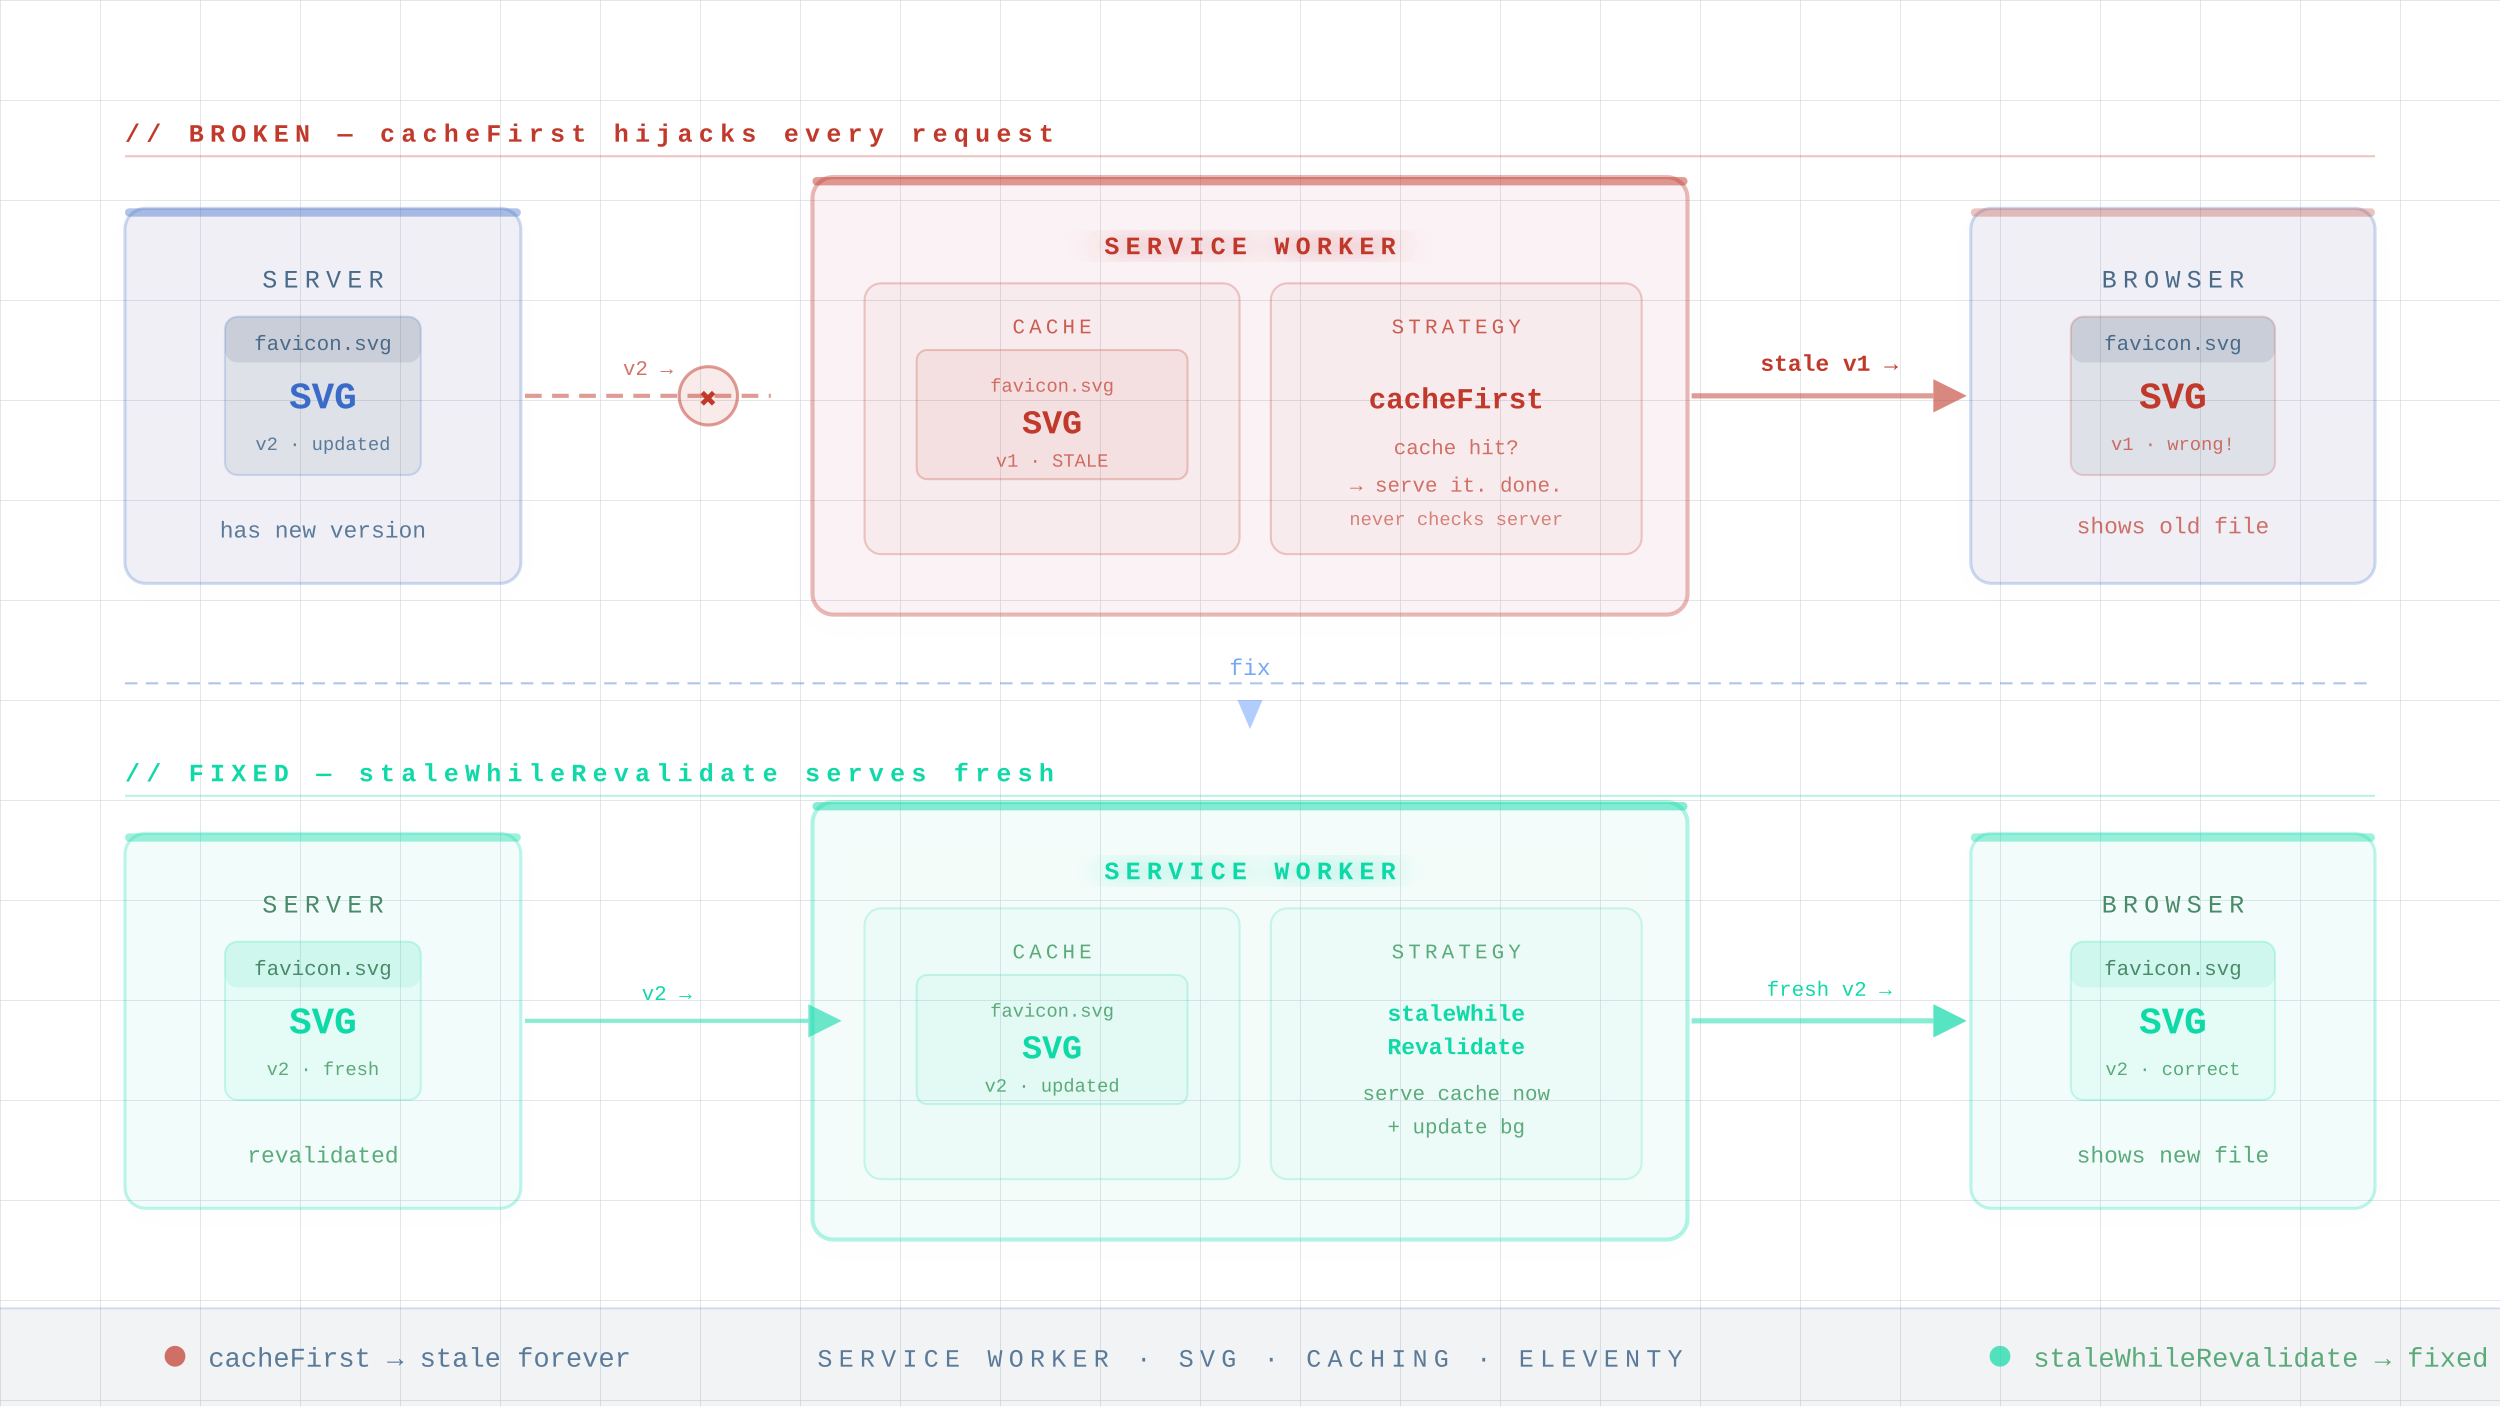
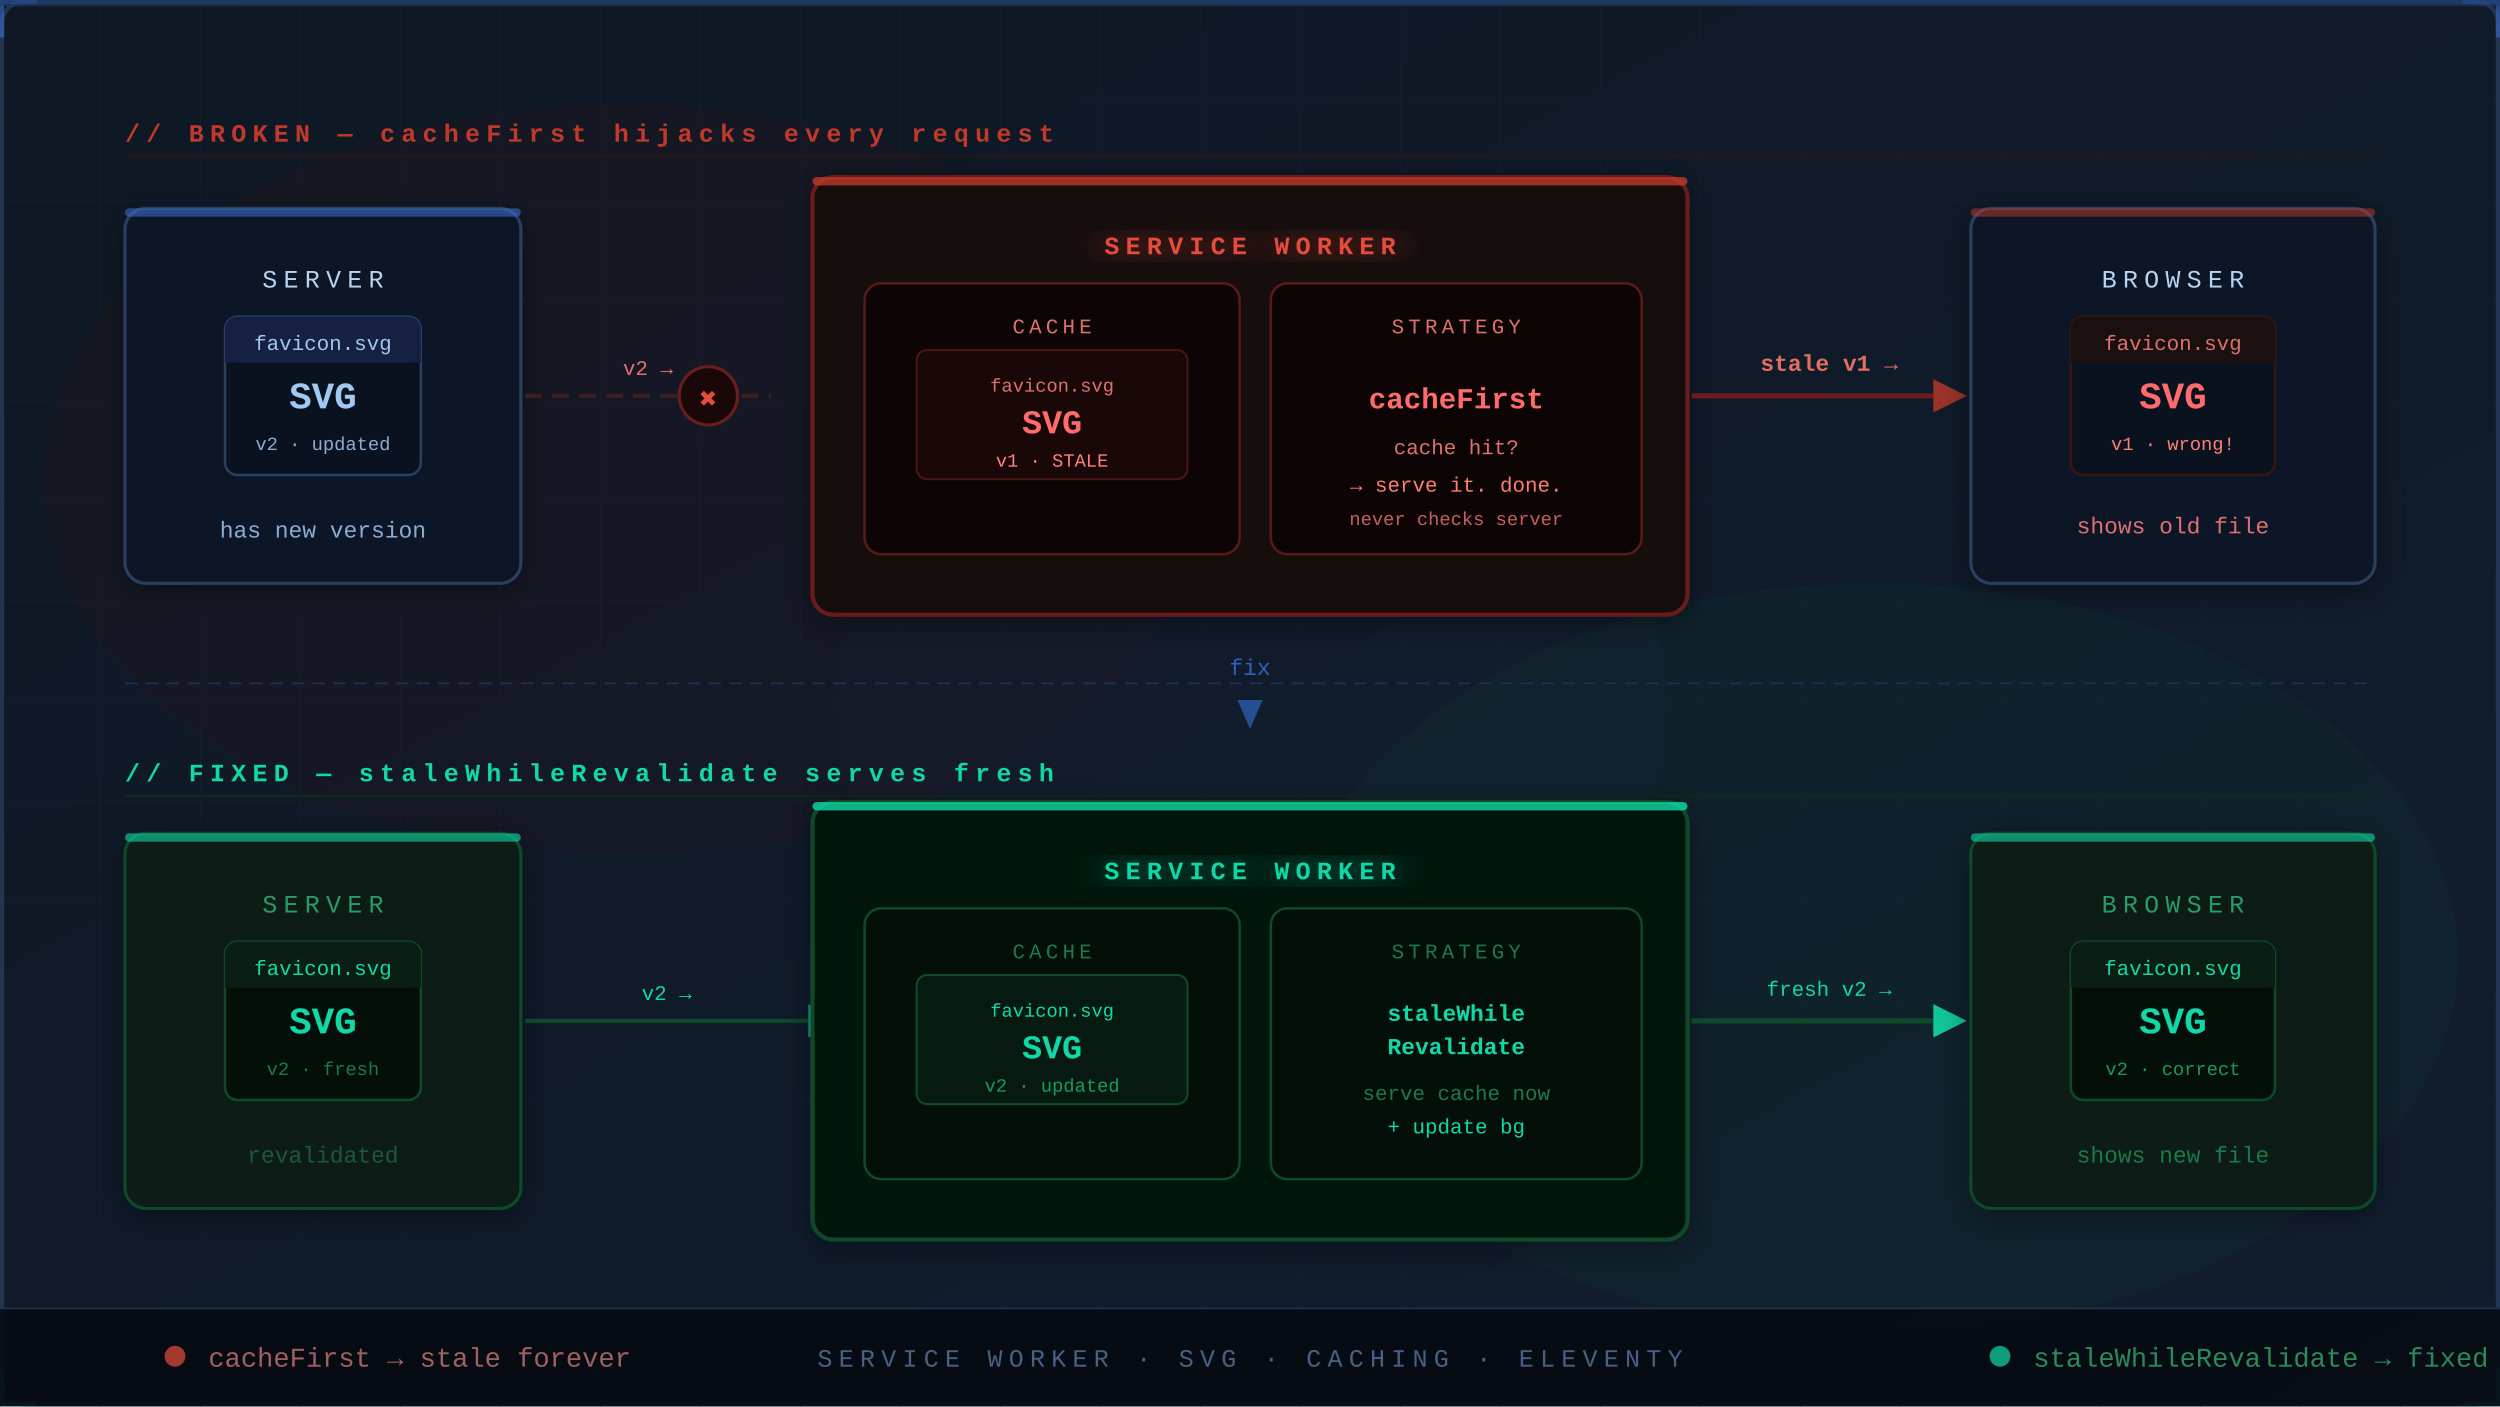
<svg xmlns="http://www.w3.org/2000/svg" width="1200" height="675" viewBox="0 0 1200 675">
  <defs>
+     <linearGradient id="bg" x1="0%" y1="0%" x2="100%" y2="100%">
+       <stop offset="0%" stop-color="#0F1824" />
+       <stop offset="100%" stop-color="#111D2E" />
+     </linearGradient>
    <pattern id="grid" width="48" height="48" patternUnits="userSpaceOnUse">
-       <path d="M 48 0 L 0 0 0 48" fill="none" stroke="#2A4060" stroke-width="0.5" opacity="0.25" />
+       <path d="M 48 0 L 0 0 0 48" fill="none" stroke="#131F35" stroke-width="0.6" />
    </pattern>
    <filter id="redGlow" x="-40%" y="-40%" width="180%" height="180%">
      <feGaussianBlur stdDeviation="8" result="blur" />
      <feMerge>
        <feMergeNode in="blur" />
        <feMergeNode in="SourceGraphic" />
      </feMerge>
    </filter>
    <filter id="mintGlow" x="-40%" y="-40%" width="180%" height="180%">
      <feGaussianBlur stdDeviation="8" result="blur" />
      <feMerge>
        <feMergeNode in="blur" />
        <feMergeNode in="SourceGraphic" />
      </feMerge>
    </filter>
    <filter id="softShadow">
-       <feDropShadow dx="0" dy="4" stdDeviation="14" flood-color="#3B6BC8" flood-opacity="0.12" />
+       <feDropShadow dx="0" dy="4" stdDeviation="14" flood-color="#000" flood-opacity="0.55" />
    </filter>
    <filter id="nodeShadow">
-       <feDropShadow dx="0" dy="3" stdDeviation="8" flood-color="#3B6BC8" flood-opacity="0.08" />
+       <feDropShadow dx="0" dy="3" stdDeviation="8" flood-color="#000" flood-opacity="0.4" />
    </filter>
+     <filter id="outerLift" x="-2%" y="-2%" width="104%" height="104%">
+       <feDropShadow dx="0" dy="4" stdDeviation="12" flood-color="#000" flood-opacity="0.18" />
+     </filter>
+     <pattern id="dashRed" patternUnits="userSpaceOnUse" width="16" height="1">
+       <line x1="0" y1="0" x2="10" y2="0" stroke="#C0392B" stroke-width="2" opacity="0.7" />
+     </pattern>
  </defs>
+   <rect width="1200" height="675" fill="url(#bg)" />
  <rect width="1200" height="675" fill="url(#grid)" />
+   <ellipse cx="300" cy="230" rx="280" ry="180" fill="#4A0A0A" opacity="0.10" />
+   <ellipse cx="900" cy="460" rx="280" ry="180" fill="#0A4A30" opacity="0.12" />
+   <ellipse cx="600" cy="338" rx="200" ry="160" fill="#1A2A4A" opacity="0.10" />
+   <rect x="1" y="1" width="1198" height="673" rx="10" ry="10" fill="none" stroke="#2A3F62" stroke-width="2" opacity="0.7" filter="url(#outerLift)" />
+   <path d="M 1 18 L 1 1 L 18 1" fill="none" stroke="#3B6BC8" stroke-width="2" opacity="0.6" />
+   <path d="M 1182 1 L 1199 1 L 1199 18" fill="none" stroke="#3B6BC8" stroke-width="2" opacity="0.6" />
+   <path d="M 1 657 L 1 674 L 18 674" fill="none" stroke="#10D9A8" stroke-width="2" opacity="0.5" />
+   <path d="M 1182 674 L 1199 674 L 1199 657" fill="none" stroke="#10D9A8" stroke-width="2" opacity="0.5" />
+   <rect x="0" y="0" width="1200" height="3" fill="#1E3A6A" opacity="0.6" />
  <text x="60" y="68" font-family="Courier New, Courier, monospace" font-size="12" fill="#C0392B" letter-spacing="3" font-weight="bold">// BROKEN — cacheFirst hijacks every request</text>
-   <line x1="60" y1="75" x2="1140" y2="75" stroke="#C0392B" stroke-width="1" opacity="0.3" />
-   <rect x="60" y="100" width="190" height="180" rx="10" fill="#2A4060" fill-opacity="0.06" stroke="#3B6BC8" stroke-width="1.5" stroke-opacity="0.25" filter="url(#nodeShadow)" />
-   <rect x="60" y="100" width="190" height="4" rx="2" fill="#3B6BC8" opacity="0.4" />
-   <text x="155" y="138" font-family="Courier New, Courier, monospace" font-size="12" fill="#4A6A8A" text-anchor="middle" letter-spacing="3">SERVER</text>
-   <rect x="108" y="152" width="94" height="76" rx="6" fill="#2A4060" fill-opacity="0.08" stroke="#3B6BC8" stroke-width="1" stroke-opacity="0.2" />
-   <rect x="108" y="152" width="94" height="22" rx="6" fill="#2A4060" fill-opacity="0.12" />
-   <text x="155" y="168" font-family="Courier New, Courier, monospace" font-size="10" fill="#4A6A8A" text-anchor="middle">favicon.svg</text>
-   <text x="155" y="196" font-family="Courier New, Courier, monospace" font-size="18" fill="#3B6BC8" text-anchor="middle" font-weight="bold">SVG</text>
-   <text x="155" y="216" font-family="Courier New, Courier, monospace" font-size="9" fill="#5A7A9A" text-anchor="middle">v2 · updated</text>
-   <text x="155" y="258" font-family="Courier New, Courier, monospace" font-size="11" fill="#5A7A9A" text-anchor="middle">has new version</text>
-   <line x1="252" y1="190" x2="370" y2="190" stroke="#C0392B" stroke-width="2" stroke-dasharray="8,5" opacity="0.5" />
-   <text x="311" y="180" font-family="Courier New, Courier, monospace" font-size="10" fill="#C0392B" text-anchor="middle" opacity="0.7">v2 →</text>
-   <circle cx="340" cy="190" r="14" fill="#C0392B" fill-opacity="0.1" stroke="#C0392B" stroke-width="1.5" stroke-opacity="0.5" />
-   <text x="340" y="196" font-family="Courier New, Courier, monospace" font-size="14" fill="#C0392B" text-anchor="middle" font-weight="bold">✖</text>
-   <rect x="390" y="85" width="420" height="210" rx="10" fill="#C0392B" fill-opacity="0.05" stroke="#C0392B" stroke-width="2" stroke-opacity="0.35" filter="url(#nodeShadow)" />
-   <rect x="390" y="85" width="420" height="4" rx="2" fill="#C0392B" opacity="0.5" />
-   <text x="600" y="122" font-family="Courier New, Courier, monospace" font-size="12" fill="#C0392B" text-anchor="middle" letter-spacing="3" font-weight="bold" filter="url(#redGlow)">SERVICE WORKER</text>
-   <rect x="415" y="136" width="180" height="130" rx="8" fill="#C0392B" fill-opacity="0.04" stroke="#C0392B" stroke-width="1" stroke-opacity="0.25" />
-   <text x="505" y="160" font-family="Courier New, Courier, monospace" font-size="10" fill="#C0392B" text-anchor="middle" letter-spacing="2" opacity="0.8">CACHE</text>
-   <rect x="440" y="168" width="130" height="62" rx="5" fill="#C0392B" fill-opacity="0.06" stroke="#C0392B" stroke-width="1" stroke-opacity="0.25" />
-   <text x="505" y="188" font-family="Courier New, Courier, monospace" font-size="9" fill="#C0392B" text-anchor="middle" opacity="0.7">favicon.svg</text>
-   <text x="505" y="208" font-family="Courier New, Courier, monospace" font-size="16" fill="#C0392B" text-anchor="middle" font-weight="bold">SVG</text>
-   <text x="505" y="224" font-family="Courier New, Courier, monospace" font-size="9" fill="#C0392B" text-anchor="middle" opacity="0.7">v1 · STALE</text>
-   <rect x="610" y="136" width="178" height="130" rx="8" fill="#C0392B" fill-opacity="0.04" stroke="#C0392B" stroke-width="1" stroke-opacity="0.25" />
-   <text x="699" y="160" font-family="Courier New, Courier, monospace" font-size="10" fill="#C0392B" text-anchor="middle" letter-spacing="2" opacity="0.8">STRATEGY</text>
-   <text x="699" y="196" font-family="Courier New, Courier, monospace" font-size="14" fill="#C0392B" text-anchor="middle" font-weight="bold">cacheFirst</text>
-   <text x="699" y="218" font-family="Courier New, Courier, monospace" font-size="10" fill="#C0392B" text-anchor="middle" opacity="0.7">cache hit?</text>
-   <text x="699" y="236" font-family="Courier New, Courier, monospace" font-size="10" fill="#C0392B" text-anchor="middle" opacity="0.7">→ serve it. done.</text>
-   <text x="699" y="252" font-family="Courier New, Courier, monospace" font-size="9" fill="#C0392B" text-anchor="middle" opacity="0.6">never checks server</text>
-   <line x1="812" y1="190" x2="928" y2="190" stroke="#C0392B" stroke-width="2.5" opacity="0.5" />
-   <polygon points="928,182 944,190 928,198" fill="#C0392B" opacity="0.6" />
-   <text x="878" y="178" font-family="Courier New, Courier, monospace" font-size="11" fill="#C0392B" text-anchor="middle" font-weight="bold">stale v1 →</text>
-   <rect x="946" y="100" width="194" height="180" rx="10" fill="#2A4060" fill-opacity="0.06" stroke="#3B6BC8" stroke-width="1.5" stroke-opacity="0.25" filter="url(#nodeShadow)" />
-   <rect x="946" y="100" width="194" height="4" rx="2" fill="#C0392B" opacity="0.3" />
-   <text x="1043" y="138" font-family="Courier New, Courier, monospace" font-size="12" fill="#4A6A8A" text-anchor="middle" letter-spacing="3">BROWSER</text>
-   <rect x="994" y="152" width="98" height="76" rx="6" fill="#2A4060" fill-opacity="0.08" stroke="#C0392B" stroke-width="1" stroke-opacity="0.2" />
-   <rect x="994" y="152" width="98" height="22" rx="6" fill="#2A4060" fill-opacity="0.12" />
-   <text x="1043" y="168" font-family="Courier New, Courier, monospace" font-size="10" fill="#4A6A8A" text-anchor="middle">favicon.svg</text>
-   <text x="1043" y="196" font-family="Courier New, Courier, monospace" font-size="18" fill="#C0392B" text-anchor="middle" font-weight="bold">SVG</text>
-   <text x="1043" y="216" font-family="Courier New, Courier, monospace" font-size="9" fill="#C0392B" text-anchor="middle" opacity="0.7">v1 · wrong!</text>
-   <text x="1043" y="256" font-family="Courier New, Courier, monospace" font-size="11" fill="#C0392B" text-anchor="middle" opacity="0.7">shows old file</text>
-   <line x1="60" y1="328" x2="1140" y2="328" stroke="#3B6BC8" stroke-width="1" stroke-dasharray="6,4" opacity="0.4" />
-   <polygon points="594,336 600,350 606,336" fill="#3B82F6" opacity="0.4" />
+   <line x1="60" y1="75" x2="1140" y2="75" stroke="#2A1515" stroke-width="1" />
+   <rect x="60" y="100" width="190" height="180" rx="10" fill="#0E1525" stroke="#2A3F62" stroke-width="1.5" filter="url(#nodeShadow)" />
+   <rect x="60" y="100" width="190" height="4" rx="2" fill="#3B6BC8" opacity="0.6" />
+   <text x="155" y="138" font-family="Courier New, Courier, monospace" font-size="12" fill="#B8D4F0" text-anchor="middle" letter-spacing="3">SERVER</text>
+   <rect x="108" y="152" width="94" height="76" rx="6" fill="#0A1220" stroke="#2A3F62" stroke-width="1.2" />
+   <rect x="108" y="152" width="94" height="22" rx="6" fill="#162040" />
+   <rect x="108" y="166" width="94" height="8" fill="#162040" />
+   <text x="155" y="168" font-family="Courier New, Courier, monospace" font-size="10" fill="#A0C8F0" text-anchor="middle">favicon.svg</text>
+   <text x="155" y="196" font-family="Courier New, Courier, monospace" font-size="18" fill="#A0C8F0" text-anchor="middle" font-weight="bold">SVG</text>
+   <text x="155" y="216" font-family="Courier New, Courier, monospace" font-size="9" fill="#8AADD4" text-anchor="middle">v2 · updated</text>
+   <text x="155" y="258" font-family="Courier New, Courier, monospace" font-size="11" fill="#8AADD4" text-anchor="middle">has new version</text>
+   <line x1="252" y1="190" x2="370" y2="190" stroke="#3A2020" stroke-width="2" stroke-dasharray="8,5" />
+   <text x="311" y="180" font-family="Courier New, Courier, monospace" font-size="10" fill="#E07070" text-anchor="middle">v2 →</text>
+   <circle cx="340" cy="190" r="14" fill="#1A0808" stroke="#6B1C1C" stroke-width="1.5" />
+   <text x="340" y="196" font-family="Courier New, Courier, monospace" font-size="14" fill="#E74C3C" text-anchor="middle" font-weight="bold">✖</text>
+   <rect x="390" y="85" width="420" height="210" rx="10" fill="#140808" stroke="#6B1C1C" stroke-width="2" filter="url(#nodeShadow)" />
+   <rect x="390" y="85" width="420" height="4" rx="2" fill="#C0392B" opacity="0.8" />
+   <text x="600" y="122" font-family="Courier New, Courier, monospace" font-size="12" fill="#E74C3C" text-anchor="middle" letter-spacing="3" font-weight="bold" filter="url(#redGlow)">SERVICE WORKER</text>
+   <rect x="415" y="136" width="180" height="130" rx="8" fill="#0D0505" stroke="#5A1A1A" stroke-width="1.2" />
+   <text x="505" y="160" font-family="Courier New, Courier, monospace" font-size="10" fill="#E07070" text-anchor="middle" letter-spacing="2">CACHE</text>
+   <rect x="440" y="168" width="130" height="62" rx="5" fill="#1A0808" stroke="#4A1515" stroke-width="1" />
+   <text x="505" y="188" font-family="Courier New, Courier, monospace" font-size="9" fill="#E07070" text-anchor="middle">favicon.svg</text>
+   <text x="505" y="208" font-family="Courier New, Courier, monospace" font-size="16" fill="#FF6B6B" text-anchor="middle" font-weight="bold">SVG</text>
+   <text x="505" y="224" font-family="Courier New, Courier, monospace" font-size="9" fill="#FF8080" text-anchor="middle">v1 · STALE</text>
+   <rect x="610" y="136" width="178" height="130" rx="8" fill="#0D0505" stroke="#5A1A1A" stroke-width="1.2" />
+   <text x="699" y="160" font-family="Courier New, Courier, monospace" font-size="10" fill="#E07070" text-anchor="middle" letter-spacing="2">STRATEGY</text>
+   <text x="699" y="196" font-family="Courier New, Courier, monospace" font-size="14" fill="#FF6B6B" text-anchor="middle" font-weight="bold">cacheFirst</text>
+   <text x="699" y="218" font-family="Courier New, Courier, monospace" font-size="10" fill="#E07070" text-anchor="middle">cache hit?</text>
+   <text x="699" y="236" font-family="Courier New, Courier, monospace" font-size="10" fill="#FF8070" text-anchor="middle">→ serve it. done.</text>
+   <text x="699" y="252" font-family="Courier New, Courier, monospace" font-size="9" fill="#C86060" text-anchor="middle">never checks server</text>
+   <line x1="812" y1="190" x2="928" y2="190" stroke="#6B1C1C" stroke-width="2.5" />
+   <polygon points="928,182 944,190 928,198" fill="#C0392B" opacity="0.8" />
+   <text x="878" y="178" font-family="Courier New, Courier, monospace" font-size="11" fill="#E07060" text-anchor="middle" font-weight="bold">stale v1 →</text>
+   <rect x="946" y="100" width="194" height="180" rx="10" fill="#0E1525" stroke="#2A3F62" stroke-width="1.5" filter="url(#nodeShadow)" />
+   <rect x="946" y="100" width="194" height="4" rx="2" fill="#C0392B" opacity="0.5" />
+   <text x="1043" y="138" font-family="Courier New, Courier, monospace" font-size="12" fill="#B8D4F0" text-anchor="middle" letter-spacing="3">BROWSER</text>
+   <rect x="994" y="152" width="98" height="76" rx="6" fill="#0A1220" stroke="#3A1515" stroke-width="1.2" />
+   <rect x="994" y="152" width="98" height="22" rx="6" fill="#1A1010" />
+   <rect x="994" y="166" width="98" height="8" fill="#1A1010" />
+   <text x="1043" y="168" font-family="Courier New, Courier, monospace" font-size="10" fill="#E07070" text-anchor="middle">favicon.svg</text>
+   <text x="1043" y="196" font-family="Courier New, Courier, monospace" font-size="18" fill="#FF6B6B" text-anchor="middle" font-weight="bold">SVG</text>
+   <text x="1043" y="216" font-family="Courier New, Courier, monospace" font-size="9" fill="#FF8070" text-anchor="middle">v1 · wrong!</text>
+   <text x="1043" y="256" font-family="Courier New, Courier, monospace" font-size="11" fill="#E07070" text-anchor="middle">shows old file</text>
+   <line x1="60" y1="328" x2="1140" y2="328" stroke="#1A2E50" stroke-width="1" stroke-dasharray="6,4" />
+   <polygon points="594,336 600,350 606,336" fill="#3B82F6" opacity="0.5" />
  <text x="600" y="324" font-family="Courier New, Courier, monospace" font-size="11" fill="#3B82F6" text-anchor="middle" opacity="0.7">fix</text>
  <text x="60" y="375" font-family="Courier New, Courier, monospace" font-size="12" fill="#10D9A8" letter-spacing="3" font-weight="bold">// FIXED — staleWhileRevalidate serves fresh</text>
-   <line x1="60" y1="382" x2="1140" y2="382" stroke="#10D9A8" stroke-width="1" opacity="0.3" />
-   <rect x="60" y="400" width="190" height="180" rx="10" fill="#10D9A8" fill-opacity="0.05" stroke="#10D9A8" stroke-width="1.5" stroke-opacity="0.25" filter="url(#nodeShadow)" />
-   <rect x="60" y="400" width="190" height="4" rx="2" fill="#10D9A8" opacity="0.4" />
-   <text x="155" y="438" font-family="Courier New, Courier, monospace" font-size="12" fill="#4A8A6A" text-anchor="middle" letter-spacing="3">SERVER</text>
-   <rect x="108" y="452" width="94" height="76" rx="6" fill="#10D9A8" fill-opacity="0.06" stroke="#10D9A8" stroke-width="1" stroke-opacity="0.2" />
-   <rect x="108" y="452" width="94" height="22" rx="6" fill="#10D9A8" fill-opacity="0.1" />
-   <text x="155" y="468" font-family="Courier New, Courier, monospace" font-size="10" fill="#4A8A6A" text-anchor="middle">favicon.svg</text>
+   <line x1="60" y1="382" x2="1140" y2="382" stroke="#0D2A1A" stroke-width="1" />
+   <rect x="60" y="400" width="190" height="180" rx="10" fill="#071A12" stroke="#0D4A2A" stroke-width="1.5" filter="url(#nodeShadow)" />
+   <rect x="60" y="400" width="190" height="4" rx="2" fill="#10D9A8" opacity="0.6" />
+   <text x="155" y="438" font-family="Courier New, Courier, monospace" font-size="12" fill="#2A9A6A" text-anchor="middle" letter-spacing="3">SERVER</text>
+   <rect x="108" y="452" width="94" height="76" rx="6" fill="#050F0A" stroke="#0D4A2A" stroke-width="1.2" />
+   <rect x="108" y="452" width="94" height="22" rx="6" fill="#0A1E14" />
+   <rect x="108" y="466" width="94" height="8" fill="#0A1E14" />
+   <text x="155" y="468" font-family="Courier New, Courier, monospace" font-size="10" fill="#10D9A8" text-anchor="middle">favicon.svg</text>
  <text x="155" y="496" font-family="Courier New, Courier, monospace" font-size="18" fill="#10D9A8" text-anchor="middle" font-weight="bold">SVG</text>
-   <text x="155" y="516" font-family="Courier New, Courier, monospace" font-size="9" fill="#5AAA7A" text-anchor="middle">v2 · fresh</text>
-   <text x="155" y="558" font-family="Courier New, Courier, monospace" font-size="11" fill="#5AAA7A" text-anchor="middle">revalidated</text>
-   <line x1="252" y1="490" x2="388" y2="490" stroke="#10D9A8" stroke-width="2" opacity="0.5" />
-   <polygon points="388,482 404,490 388,498" fill="#10D9A8" opacity="0.6" />
+   <text x="155" y="516" font-family="Courier New, Courier, monospace" font-size="9" fill="#1A7A4A" text-anchor="middle">v2 · fresh</text>
+   <text x="155" y="558" font-family="Courier New, Courier, monospace" font-size="11" fill="#1A5A3A" text-anchor="middle">revalidated</text>
+   <line x1="252" y1="490" x2="388" y2="490" stroke="#0D4A2A" stroke-width="2" />
+   <polygon points="388,482 404,490 388,498" fill="#10D9A8" opacity="0.7" />
  <text x="320" y="480" font-family="Courier New, Courier, monospace" font-size="10" fill="#10D9A8" text-anchor="middle">v2 →</text>
-   <rect x="390" y="385" width="420" height="210" rx="10" fill="#10D9A8" fill-opacity="0.04" stroke="#10D9A8" stroke-width="2" stroke-opacity="0.3" filter="url(#nodeShadow)" />
-   <rect x="390" y="385" width="420" height="4" rx="2" fill="#10D9A8" opacity="0.5" />
+   <rect x="390" y="385" width="420" height="210" rx="10" fill="#061410" stroke="#0D4A2A" stroke-width="2" filter="url(#nodeShadow)" />
+   <rect x="390" y="385" width="420" height="4" rx="2" fill="#10D9A8" opacity="0.8" />
  <text x="600" y="422" font-family="Courier New, Courier, monospace" font-size="12" fill="#10D9A8" text-anchor="middle" letter-spacing="3" font-weight="bold" filter="url(#mintGlow)">SERVICE WORKER</text>
-   <rect x="415" y="436" width="180" height="130" rx="8" fill="#10D9A8" fill-opacity="0.03" stroke="#10D9A8" stroke-width="1" stroke-opacity="0.2" />
-   <text x="505" y="460" font-family="Courier New, Courier, monospace" font-size="10" fill="#5AAA7A" text-anchor="middle" letter-spacing="2">CACHE</text>
-   <rect x="440" y="468" width="130" height="62" rx="5" fill="#10D9A8" fill-opacity="0.05" stroke="#10D9A8" stroke-width="1" stroke-opacity="0.2" />
-   <text x="505" y="488" font-family="Courier New, Courier, monospace" font-size="9" fill="#5AAA7A" text-anchor="middle">favicon.svg</text>
+   <rect x="415" y="436" width="180" height="130" rx="8" fill="#050F0A" stroke="#0D4A2A" stroke-width="1.2" />
+   <text x="505" y="460" font-family="Courier New, Courier, monospace" font-size="10" fill="#1A7A4A" text-anchor="middle" letter-spacing="2">CACHE</text>
+   <rect x="440" y="468" width="130" height="62" rx="5" fill="#071A12" stroke="#0D4A2A" stroke-width="1" />
+   <text x="505" y="488" font-family="Courier New, Courier, monospace" font-size="9" fill="#10D9A8" text-anchor="middle">favicon.svg</text>
  <text x="505" y="508" font-family="Courier New, Courier, monospace" font-size="16" fill="#10D9A8" text-anchor="middle" font-weight="bold">SVG</text>
-   <text x="505" y="524" font-family="Courier New, Courier, monospace" font-size="9" fill="#5AAA7A" text-anchor="middle">v2 · updated</text>
-   <rect x="610" y="436" width="178" height="130" rx="8" fill="#10D9A8" fill-opacity="0.03" stroke="#10D9A8" stroke-width="1" stroke-opacity="0.2" />
-   <text x="699" y="460" font-family="Courier New, Courier, monospace" font-size="10" fill="#5AAA7A" text-anchor="middle" letter-spacing="2">STRATEGY</text>
+   <text x="505" y="524" font-family="Courier New, Courier, monospace" font-size="9" fill="#1A9A5A" text-anchor="middle">v2 · updated</text>
+   <rect x="610" y="436" width="178" height="130" rx="8" fill="#050F0A" stroke="#0D4A2A" stroke-width="1.2" />
+   <text x="699" y="460" font-family="Courier New, Courier, monospace" font-size="10" fill="#1A7A4A" text-anchor="middle" letter-spacing="2">STRATEGY</text>
  <text x="699" y="490" font-family="Courier New, Courier, monospace" font-size="11" fill="#10D9A8" text-anchor="middle" font-weight="bold">staleWhile</text>
  <text x="699" y="506" font-family="Courier New, Courier, monospace" font-size="11" fill="#10D9A8" text-anchor="middle" font-weight="bold">Revalidate</text>
-   <text x="699" y="528" font-family="Courier New, Courier, monospace" font-size="10" fill="#5AAA7A" text-anchor="middle">serve cache now</text>
-   <text x="699" y="544" font-family="Courier New, Courier, monospace" font-size="10" fill="#5AAA7A" text-anchor="middle">+ update bg</text>
-   <line x1="812" y1="490" x2="928" y2="490" stroke="#10D9A8" stroke-width="2.5" opacity="0.5" />
-   <polygon points="928,482 944,490 928,498" fill="#10D9A8" opacity="0.7" />
+   <text x="699" y="528" font-family="Courier New, Courier, monospace" font-size="10" fill="#1A7A4A" text-anchor="middle">serve cache now</text>
+   <text x="699" y="544" font-family="Courier New, Courier, monospace" font-size="10" fill="#10D9A8" text-anchor="middle">+ update bg</text>
+   <line x1="812" y1="490" x2="928" y2="490" stroke="#0D4A2A" stroke-width="2.5" />
+   <polygon points="928,482 944,490 928,498" fill="#10D9A8" opacity="0.9" />
  <text x="878" y="478" font-family="Courier New, Courier, monospace" font-size="10" fill="#10D9A8" text-anchor="middle">fresh v2 →</text>
-   <rect x="946" y="400" width="194" height="180" rx="10" fill="#10D9A8" fill-opacity="0.05" stroke="#10D9A8" stroke-width="1.5" stroke-opacity="0.25" filter="url(#nodeShadow)" />
-   <rect x="946" y="400" width="194" height="4" rx="2" fill="#10D9A8" opacity="0.4" />
-   <text x="1043" y="438" font-family="Courier New, Courier, monospace" font-size="12" fill="#4A8A6A" text-anchor="middle" letter-spacing="3">BROWSER</text>
-   <rect x="994" y="452" width="98" height="76" rx="6" fill="#10D9A8" fill-opacity="0.06" stroke="#10D9A8" stroke-width="1" stroke-opacity="0.2" />
-   <rect x="994" y="452" width="98" height="22" rx="6" fill="#10D9A8" fill-opacity="0.1" />
-   <text x="1043" y="468" font-family="Courier New, Courier, monospace" font-size="10" fill="#4A8A6A" text-anchor="middle">favicon.svg</text>
+   <rect x="946" y="400" width="194" height="180" rx="10" fill="#071A12" stroke="#0D4A2A" stroke-width="1.5" filter="url(#nodeShadow)" />
+   <rect x="946" y="400" width="194" height="4" rx="2" fill="#10D9A8" opacity="0.6" />
+   <text x="1043" y="438" font-family="Courier New, Courier, monospace" font-size="12" fill="#2A9A6A" text-anchor="middle" letter-spacing="3">BROWSER</text>
+   <rect x="994" y="452" width="98" height="76" rx="6" fill="#050F0A" stroke="#0D4A2A" stroke-width="1.2" />
+   <rect x="994" y="452" width="98" height="22" rx="6" fill="#0A1E14" />
+   <rect x="994" y="466" width="98" height="8" fill="#0A1E14" />
+   <text x="1043" y="468" font-family="Courier New, Courier, monospace" font-size="10" fill="#10D9A8" text-anchor="middle">favicon.svg</text>
  <text x="1043" y="496" font-family="Courier New, Courier, monospace" font-size="18" fill="#10D9A8" text-anchor="middle" font-weight="bold">SVG</text>
-   <text x="1043" y="516" font-family="Courier New, Courier, monospace" font-size="9" fill="#5AAA7A" text-anchor="middle">v2 · correct</text>
-   <text x="1043" y="558" font-family="Courier New, Courier, monospace" font-size="11" fill="#5AAA7A" text-anchor="middle">shows new file</text>
-   <rect x="0" y="628" width="1200" height="47" fill="#2A4060" fill-opacity="0.06" />
-   <line x1="0" y1="628" x2="1200" y2="628" stroke="#3B6BC8" stroke-width="1" opacity="0.2" />
-   <circle cx="84" cy="651" r="5" fill="#C0392B" opacity="0.7" />
-   <text x="100" y="656" font-family="Courier New, Courier, monospace" font-size="13" fill="#5A7A9A">cacheFirst → stale forever</text>
-   <text x="600" y="656" font-family="Courier New, Courier, monospace" font-size="12" fill="#5A7A9A" text-anchor="middle" letter-spacing="3">SERVICE WORKER · SVG · CACHING · ELEVENTY</text>
+   <text x="1043" y="516" font-family="Courier New, Courier, monospace" font-size="9" fill="#1A9A5A" text-anchor="middle">v2 · correct</text>
+   <text x="1043" y="558" font-family="Courier New, Courier, monospace" font-size="11" fill="#1A7A4A" text-anchor="middle">shows new file</text>
+   <rect x="0" y="628" width="1200" height="47" fill="#060A12" opacity="0.9" />
+   <line x1="0" y1="628" x2="1200" y2="628" stroke="#1A2E50" stroke-width="1" />
+   <circle cx="84" cy="651" r="5" fill="#E74C3C" opacity="0.7" />
+   <text x="100" y="656" font-family="Courier New, Courier, monospace" font-size="13" fill="#A06060">cacheFirst → stale forever</text>
+   <text x="600" y="656" font-family="Courier New, Courier, monospace" font-size="12" fill="#4A6080" text-anchor="middle" letter-spacing="3">SERVICE WORKER · SVG · CACHING · ELEVENTY</text>
  <circle cx="960" cy="651" r="5" fill="#10D9A8" opacity="0.7" />
-   <text x="976" y="656" font-family="Courier New, Courier, monospace" font-size="13" fill="#5AAA7A">staleWhileRevalidate → fixed</text>
+   <text x="976" y="656" font-family="Courier New, Courier, monospace" font-size="13" fill="#2A8A5A">staleWhileRevalidate → fixed</text>
</svg>
